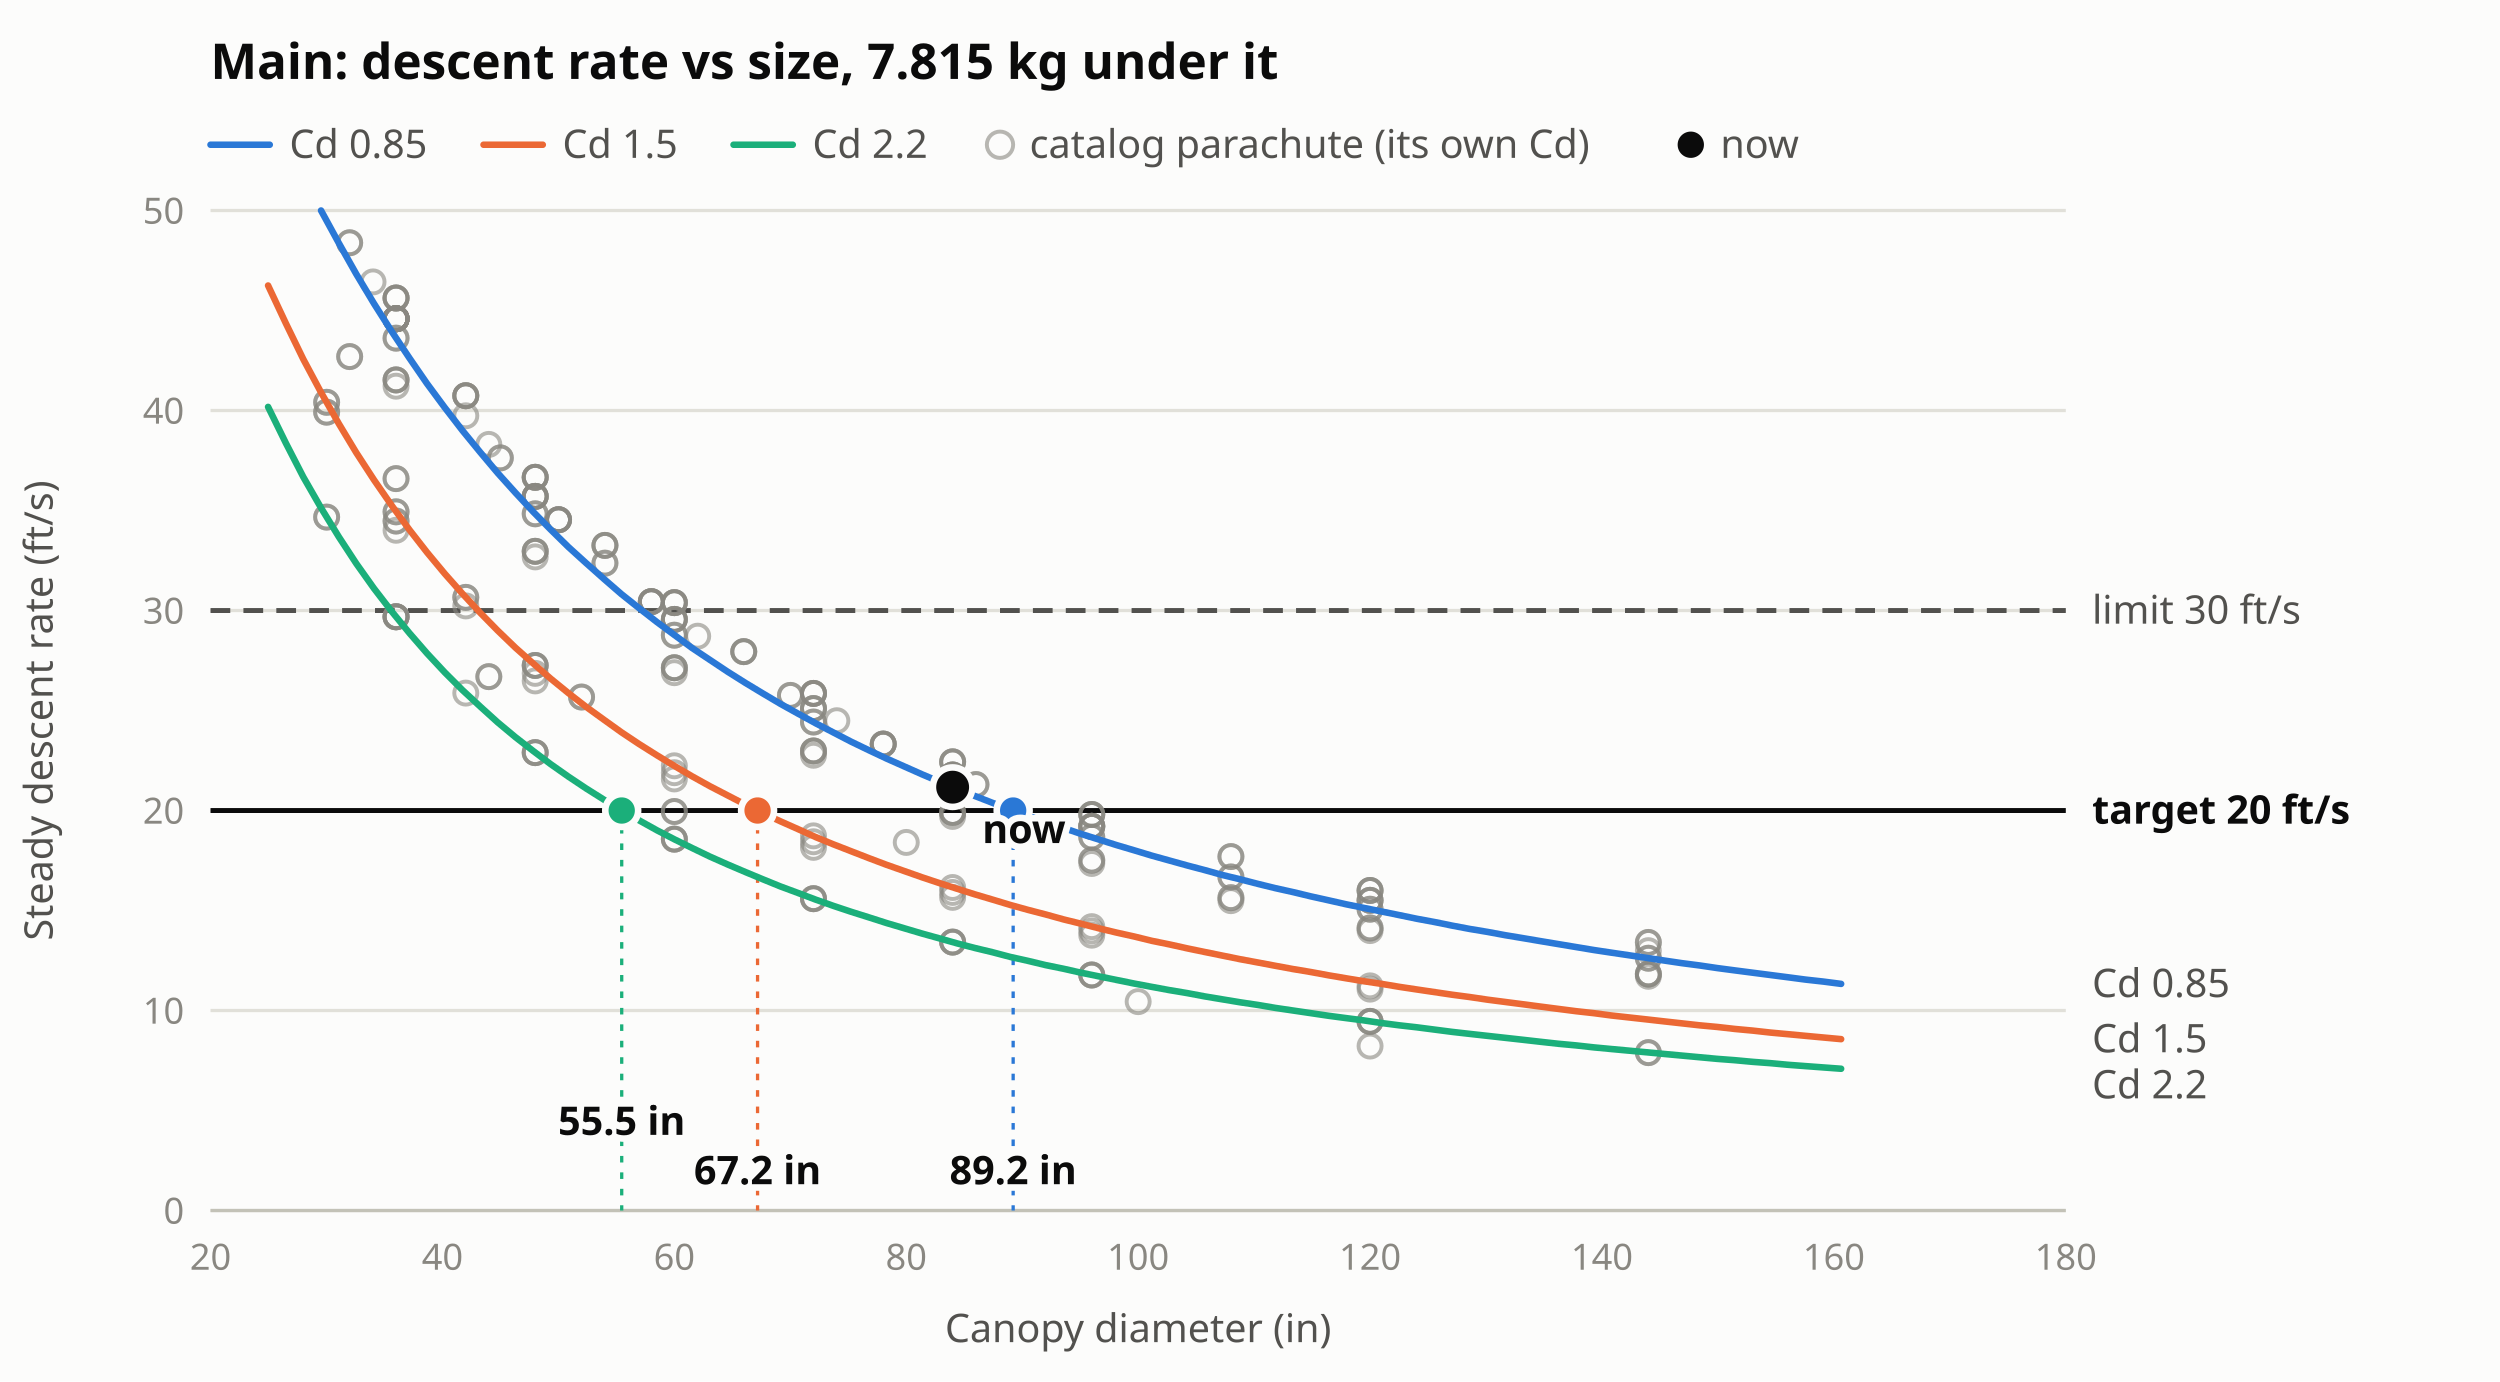
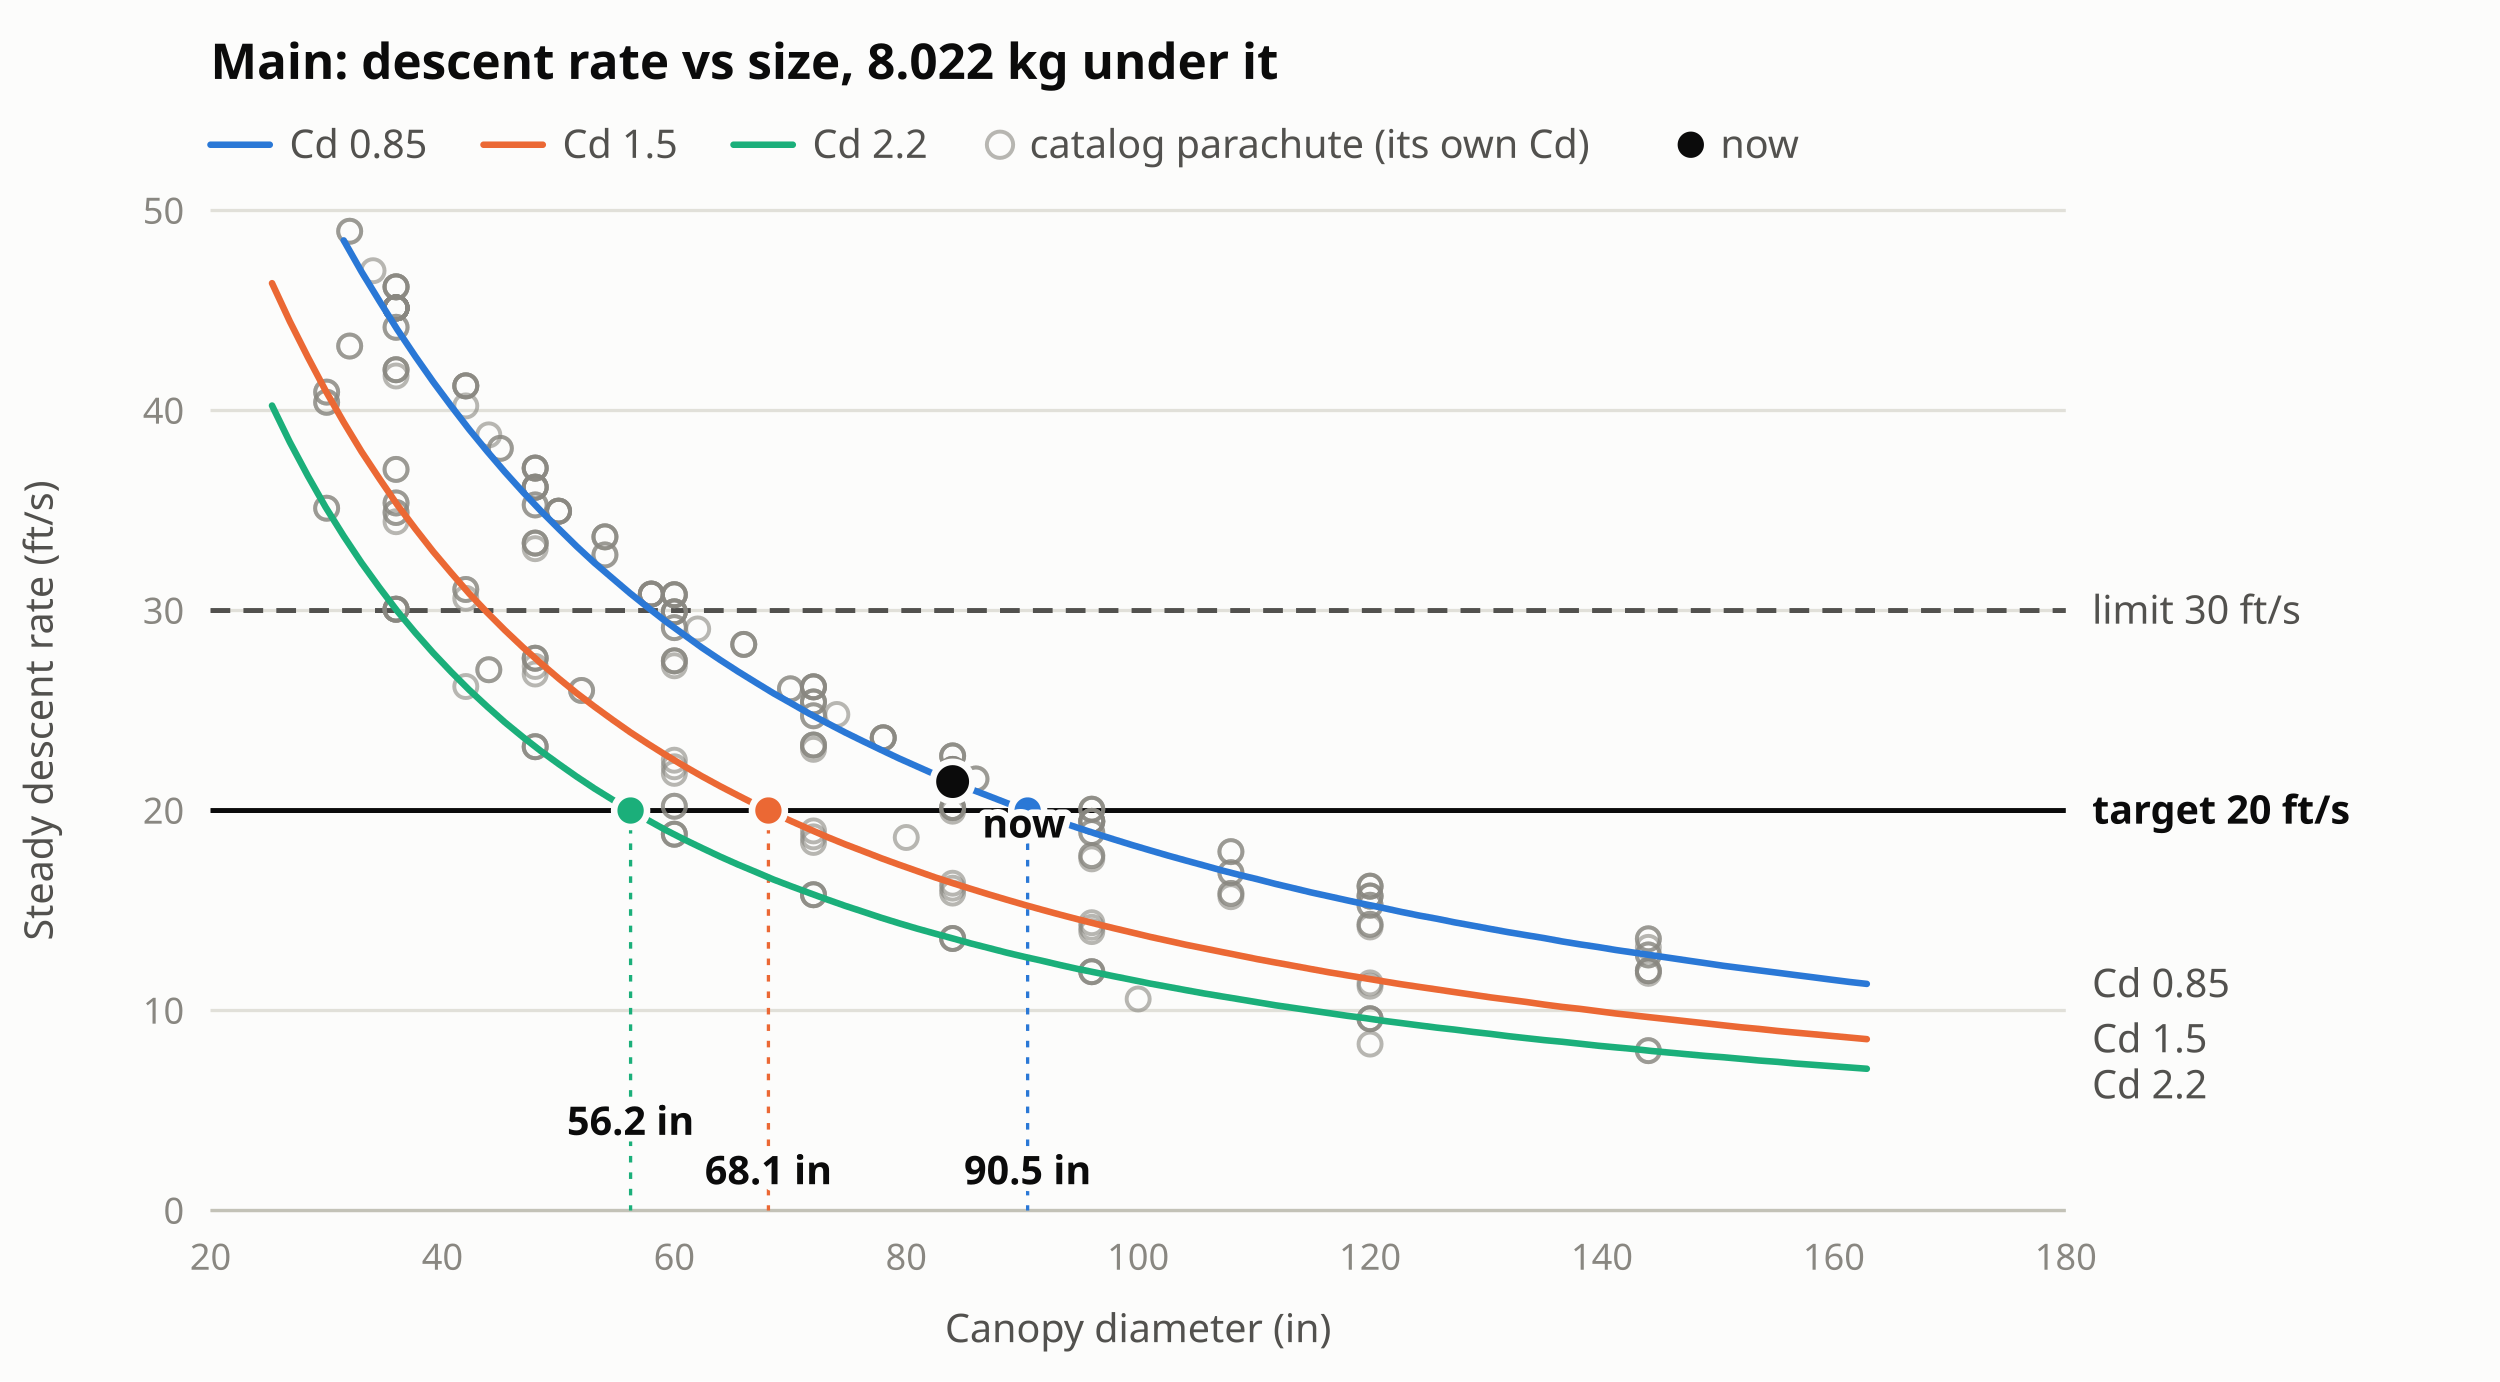
- <svg xmlns="http://www.w3.org/2000/svg" viewBox="0 0 760 420" width="760" height="420" role="img" aria-label="Main: descent rate vs size, 7.815 kg under it">
+ <svg xmlns="http://www.w3.org/2000/svg" viewBox="0 0 760 420" width="760" height="420" role="img" aria-label="Main: descent rate vs size, 8.022 kg under it">
  <style>
.bg{fill:#fcfcfb}.grid{stroke:#e1e0d9;stroke-width:1}.axis{stroke:#c3c2b7;stroke-width:1}.t1{fill:#0b0b0b;font:600 15px system-ui,sans-serif}.t2{fill:#52514e;font:12px system-ui,sans-serif}.t3{fill:#0b0b0b;font:600 12px system-ui,sans-serif}.mut{fill:#898781;font:11px system-ui,sans-serif}.c1{stroke:#2a78d6}.c2{stroke:#eb6834}.c3{stroke:#1baf7a}.f1{fill:#2a78d6}.f2{fill:#eb6834}.f3{fill:#1baf7a}.curve{fill:none;stroke-width:2;stroke-linejoin:round;stroke-linecap:round}.band{fill:#0b0b0b;fill-opacity:.05}.lim{stroke:#52514e;stroke-width:1.5;stroke-dasharray:6 4}.tgt{stroke:#0b0b0b;stroke-width:1.5}.cat{fill:none;stroke:#898781;stroke-width:1.2;stroke-opacity:.6}.drop{stroke-width:1;stroke-dasharray:2 3}.halo{stroke:#fcfcfb;stroke-width:4;stroke-linejoin:round}.ring{stroke:#fcfcfb;stroke-width:2}.now{fill:#0b0b0b}
@media (prefers-color-scheme: dark){.bg{fill:#1a1a19}.grid{stroke:#2c2c2a}.axis{stroke:#383835}.t1,.t3{fill:#f0efec}.t2{fill:#c3c2b7}.c1{stroke:#3987e5}.c2{stroke:#d95926}.c3{stroke:#199e70}.f1{fill:#3987e5}.f2{fill:#d95926}.f3{fill:#199e70}.band{fill:#f0efec}.lim{stroke:#c3c2b7}.tgt{stroke:#f0efec}.ring,.halo{stroke:#1a1a19}.now{fill:#f0efec}}
</style>
  <rect class="bg" width="760" height="420" />
-   <text class="t1" x="64" y="24">Main: descent rate vs size, 7.815 kg under it</text>
+   <text class="t1" x="64" y="24">Main: descent rate vs size, 8.022 kg under it</text>
  <line class="curve c1" x1="64.0" x2="82.0" y1="44" y2="44" />
  <text class="t2" x="88.0" y="48">Cd 0.85</text>
  <line class="curve c2" x1="147.0" x2="165.0" y1="44" y2="44" />
  <text class="t2" x="171.0" y="48">Cd 1.5</text>
  <line class="curve c3" x1="223.0" x2="241.0" y1="44" y2="44" />
  <text class="t2" x="247.0" y="48">Cd 2.2</text>
  <circle class="cat" cx="304.0" cy="44" r="4" />
  <text class="t2" x="313.0" y="48">catalog parachute (its own Cd)</text>
  <circle class="now ring" cx="514.0" cy="44" r="5" />
  <text class="t2" x="523.0" y="48">now</text>
  <line class="grid" x1="64" x2="628" y1="368.0" y2="368.0" />
  <text class="mut" x="56" y="372.0" text-anchor="end">0</text>
  <line class="grid" x1="64" x2="628" y1="307.2" y2="307.2" />
  <text class="mut" x="56" y="311.2" text-anchor="end">10</text>
  <line class="grid" x1="64" x2="628" y1="246.4" y2="246.4" />
  <text class="mut" x="56" y="250.4" text-anchor="end">20</text>
  <line class="grid" x1="64" x2="628" y1="185.6" y2="185.6" />
  <text class="mut" x="56" y="189.6" text-anchor="end">30</text>
  <line class="grid" x1="64" x2="628" y1="124.8" y2="124.8" />
  <text class="mut" x="56" y="128.8" text-anchor="end">40</text>
  <line class="grid" x1="64" x2="628" y1="64.0" y2="64.0" />
  <text class="mut" x="56" y="68.0" text-anchor="end">50</text>
  <text class="mut" x="64.0" y="386" text-anchor="middle">20</text>
  <text class="mut" x="134.5" y="386" text-anchor="middle">40</text>
  <text class="mut" x="205.0" y="386" text-anchor="middle">60</text>
  <text class="mut" x="275.5" y="386" text-anchor="middle">80</text>
  <text class="mut" x="346.0" y="386" text-anchor="middle">100</text>
  <text class="mut" x="416.5" y="386" text-anchor="middle">120</text>
  <text class="mut" x="487.0" y="386" text-anchor="middle">140</text>
  <text class="mut" x="557.5" y="386" text-anchor="middle">160</text>
  <text class="mut" x="628.0" y="386" text-anchor="middle">180</text>
  <line class="axis" x1="64" x2="628" y1="368" y2="368" />
  <text class="t2" x="346" y="408" text-anchor="middle">Canopy diameter (in)</text>
  <text class="t2" transform="translate(16 216) rotate(-90)" text-anchor="middle">Steady descent rate (ft/s)</text>
  <line class="lim" x1="64" x2="628" y1="185.6" y2="185.6" />
  <text class="t2" x="636" y="189.6">limit 30 ft/s</text>
  <line class="tgt" x1="64" x2="628" y1="246.4" y2="246.4" />
  <text class="t3" x="636" y="250.4">target 20 ft/s</text>
-   <circle class="cat" cx="120.4" cy="96.9" r="3.5" />
+   <circle class="cat" cx="120.4" cy="93.6" r="3.5" />
+   <circle class="cat" cx="99.3" cy="119.2" r="3.5" />
+   <circle class="cat" cx="120.4" cy="152.9" r="3.5" />
+   <circle class="cat" cx="141.6" cy="179.2" r="3.5" />
+   <circle class="cat" cx="162.7" cy="200.1" r="3.5" />
+   <circle class="cat" cx="162.7" cy="200.1" r="3.5" />
+   <circle class="cat" cx="120.4" cy="152.9" r="3.5" />
+   <circle class="cat" cx="141.6" cy="179.2" r="3.5" />
+   <circle class="cat" cx="162.7" cy="200.1" r="3.5" />
+   <circle class="cat" cx="205.0" cy="231.1" r="3.5" />
+   <circle class="cat" cx="247.3" cy="252.6" r="3.5" />
+   <circle class="cat" cx="289.6" cy="268.5" r="3.5" />
+   <circle class="cat" cx="331.9" cy="280.5" r="3.5" />
  <circle class="cat" cx="99.3" cy="122.3" r="3.5" />
-   <circle class="cat" cx="120.4" cy="155.6" r="3.5" />
-   <circle class="cat" cx="141.6" cy="181.6" r="3.5" />
-   <circle class="cat" cx="162.7" cy="202.3" r="3.5" />
-   <circle class="cat" cx="162.7" cy="202.3" r="3.5" />
-   <circle class="cat" cx="120.4" cy="155.6" r="3.5" />
-   <circle class="cat" cx="141.6" cy="181.6" r="3.5" />
-   <circle class="cat" cx="162.7" cy="202.3" r="3.5" />
-   <circle class="cat" cx="205.0" cy="232.8" r="3.5" />
-   <circle class="cat" cx="247.3" cy="254.1" r="3.5" />
-   <circle class="cat" cx="289.6" cy="269.8" r="3.5" />
-   <circle class="cat" cx="331.9" cy="281.7" r="3.5" />
-   <circle class="cat" cx="99.3" cy="125.3" r="3.5" />
-   <circle class="cat" cx="99.3" cy="125.3" r="3.5" />
-   <circle class="cat" cx="120.4" cy="158.4" r="3.5" />
-   <circle class="cat" cx="120.4" cy="158.4" r="3.5" />
-   <circle class="cat" cx="141.6" cy="184.2" r="3.5" />
-   <circle class="cat" cx="162.7" cy="204.7" r="3.5" />
-   <circle class="cat" cx="205.0" cy="234.9" r="3.5" />
-   <circle class="cat" cx="247.3" cy="255.9" r="3.5" />
-   <circle class="cat" cx="289.6" cy="271.3" r="3.5" />
-   <circle class="cat" cx="331.9" cy="283.0" r="3.5" />
-   <circle class="cat" cx="416.5" cy="299.7" r="3.5" />
-   <circle class="cat" cx="99.3" cy="157.2" r="3.5" />
-   <circle class="cat" cx="99.3" cy="157.2" r="3.5" />
-   <circle class="cat" cx="120.4" cy="187.5" r="3.5" />
-   <circle class="cat" cx="120.4" cy="187.5" r="3.5" />
-   <circle class="cat" cx="120.4" cy="187.5" r="3.5" />
-   <circle class="cat" cx="120.4" cy="187.5" r="3.5" />
-   <circle class="cat" cx="141.6" cy="210.7" r="3.5" />
-   <circle class="cat" cx="162.7" cy="228.8" r="3.5" />
-   <circle class="cat" cx="162.7" cy="228.8" r="3.5" />
-   <circle class="cat" cx="205.0" cy="255.1" r="3.5" />
-   <circle class="cat" cx="205.0" cy="255.1" r="3.5" />
-   <circle class="cat" cx="247.3" cy="273.2" r="3.5" />
-   <circle class="cat" cx="247.3" cy="273.2" r="3.5" />
-   <circle class="cat" cx="289.6" cy="286.4" r="3.5" />
-   <circle class="cat" cx="289.6" cy="286.4" r="3.5" />
-   <circle class="cat" cx="331.9" cy="296.4" r="3.5" />
-   <circle class="cat" cx="331.9" cy="296.4" r="3.5" />
-   <circle class="cat" cx="416.5" cy="310.5" r="3.5" />
-   <circle class="cat" cx="416.5" cy="310.5" r="3.5" />
-   <circle class="cat" cx="501.1" cy="320.0" r="3.5" />
-   <circle class="cat" cx="120.4" cy="96.9" r="3.5" />
-   <circle class="cat" cx="120.4" cy="96.9" r="3.5" />
-   <circle class="cat" cx="120.4" cy="96.9" r="3.5" />
-   <circle class="cat" cx="120.4" cy="96.9" r="3.5" />
-   <circle class="cat" cx="120.4" cy="96.9" r="3.5" />
-   <circle class="cat" cx="162.7" cy="150.9" r="3.5" />
-   <circle class="cat" cx="205.0" cy="188.3" r="3.5" />
-   <circle class="cat" cx="247.3" cy="215.4" r="3.5" />
-   <circle class="cat" cx="289.6" cy="235.6" r="3.5" />
-   <circle class="cat" cx="120.4" cy="96.9" r="3.5" />
-   <circle class="cat" cx="162.7" cy="150.9" r="3.5" />
-   <circle class="cat" cx="198.0" cy="182.9" r="3.5" />
-   <circle class="cat" cx="268.5" cy="226.2" r="3.5" />
-   <circle class="cat" cx="296.7" cy="238.5" r="3.5" />
-   <circle class="cat" cx="120.4" cy="96.9" r="3.5" />
-   <circle class="cat" cx="120.4" cy="96.9" r="3.5" />
-   <circle class="cat" cx="141.6" cy="126.4" r="3.5" />
-   <circle class="cat" cx="169.8" cy="158.0" r="3.5" />
-   <circle class="cat" cx="169.8" cy="158.0" r="3.5" />
-   <circle class="cat" cx="198.0" cy="182.9" r="3.5" />
-   <circle class="cat" cx="198.0" cy="182.9" r="3.5" />
-   <circle class="cat" cx="268.5" cy="226.2" r="3.5" />
-   <circle class="cat" cx="268.5" cy="226.2" r="3.5" />
-   <circle class="cat" cx="296.7" cy="238.5" r="3.5" />
-   <circle class="cat" cx="331.9" cy="251.2" r="3.5" />
-   <circle class="cat" cx="169.8" cy="158.0" r="3.5" />
-   <circle class="cat" cx="120.4" cy="96.9" r="3.5" />
-   <circle class="cat" cx="416.5" cy="273.7" r="3.5" />
-   <circle class="cat" cx="120.4" cy="96.9" r="3.5" />
-   <circle class="cat" cx="162.7" cy="150.9" r="3.5" />
-   <circle class="cat" cx="183.9" cy="171.2" r="3.5" />
-   <circle class="cat" cx="205.0" cy="188.3" r="3.5" />
-   <circle class="cat" cx="247.3" cy="215.4" r="3.5" />
-   <circle class="cat" cx="289.6" cy="235.6" r="3.5" />
-   <circle class="cat" cx="331.9" cy="251.2" r="3.5" />
-   <circle class="cat" cx="113.4" cy="85.7" r="3.5" />
-   <circle class="cat" cx="120.4" cy="96.9" r="3.5" />
-   <circle class="cat" cx="148.6" cy="135.1" r="3.5" />
-   <circle class="cat" cx="162.7" cy="150.9" r="3.5" />
-   <circle class="cat" cx="183.9" cy="171.2" r="3.5" />
-   <circle class="cat" cx="205.0" cy="188.3" r="3.5" />
-   <circle class="cat" cx="212.1" cy="193.4" r="3.5" />
-   <circle class="cat" cx="247.3" cy="215.4" r="3.5" />
-   <circle class="cat" cx="254.4" cy="219.1" r="3.5" />
-   <circle class="cat" cx="289.6" cy="235.6" r="3.5" />
-   <circle class="cat" cx="331.9" cy="251.2" r="3.5" />
-   <circle class="cat" cx="120.4" cy="115.5" r="3.5" />
-   <circle class="cat" cx="162.7" cy="167.6" r="3.5" />
-   <circle class="cat" cx="205.0" cy="203.0" r="3.5" />
-   <circle class="cat" cx="247.3" cy="228.3" r="3.5" />
-   <circle class="cat" cx="289.6" cy="247.0" r="3.5" />
-   <circle class="cat" cx="501.1" cy="296.1" r="3.5" />
-   <circle class="cat" cx="120.4" cy="102.8" r="3.5" />
-   <circle class="cat" cx="162.7" cy="156.2" r="3.5" />
-   <circle class="cat" cx="205.0" cy="193.1" r="3.5" />
-   <circle class="cat" cx="247.3" cy="219.5" r="3.5" />
-   <circle class="cat" cx="289.6" cy="239.3" r="3.5" />
-   <circle class="cat" cx="331.9" cy="254.5" r="3.5" />
-   <circle class="cat" cx="374.2" cy="266.6" r="3.5" />
-   <circle class="cat" cx="416.5" cy="276.4" r="3.5" />
-   <circle class="cat" cx="501.1" cy="291.3" r="3.5" />
-   <circle class="cat" cx="120.4" cy="161.2" r="3.5" />
-   <circle class="cat" cx="162.7" cy="207.0" r="3.5" />
-   <circle class="cat" cx="205.0" cy="236.8" r="3.5" />
-   <circle class="cat" cx="247.3" cy="257.6" r="3.5" />
-   <circle class="cat" cx="289.6" cy="272.8" r="3.5" />
-   <circle class="cat" cx="331.9" cy="284.3" r="3.5" />
-   <circle class="cat" cx="416.5" cy="300.7" r="3.5" />
-   <circle class="cat" cx="120.4" cy="90.6" r="3.5" />
-   <circle class="cat" cx="141.6" cy="120.3" r="3.5" />
-   <circle class="cat" cx="162.7" cy="145.1" r="3.5" />
-   <circle class="cat" cx="205.0" cy="183.2" r="3.5" />
-   <circle class="cat" cx="247.3" cy="210.8" r="3.5" />
-   <circle class="cat" cx="289.6" cy="231.6" r="3.5" />
-   <circle class="cat" cx="331.9" cy="247.6" r="3.5" />
-   <circle class="cat" cx="416.5" cy="270.7" r="3.5" />
-   <circle class="cat" cx="120.4" cy="102.8" r="3.5" />
-   <circle class="cat" cx="162.7" cy="156.2" r="3.5" />
-   <circle class="cat" cx="205.0" cy="193.1" r="3.5" />
-   <circle class="cat" cx="247.3" cy="219.5" r="3.5" />
-   <circle class="cat" cx="289.6" cy="239.3" r="3.5" />
-   <circle class="cat" cx="331.9" cy="254.5" r="3.5" />
-   <circle class="cat" cx="374.2" cy="266.6" r="3.5" />
-   <circle class="cat" cx="416.5" cy="276.4" r="3.5" />
-   <circle class="cat" cx="501.1" cy="291.3" r="3.5" />
-   <circle class="cat" cx="120.4" cy="187.5" r="3.5" />
-   <circle class="cat" cx="162.7" cy="228.8" r="3.5" />
-   <circle class="cat" cx="205.0" cy="255.1" r="3.5" />
-   <circle class="cat" cx="247.3" cy="273.2" r="3.5" />
-   <circle class="cat" cx="289.6" cy="286.4" r="3.5" />
-   <circle class="cat" cx="331.9" cy="296.4" r="3.5" />
-   <circle class="cat" cx="416.5" cy="310.5" r="3.5" />
-   <circle class="cat" cx="501.1" cy="320.0" r="3.5" />
-   <circle class="cat" cx="120.4" cy="115.5" r="3.5" />
-   <circle class="cat" cx="162.7" cy="167.6" r="3.5" />
-   <circle class="cat" cx="205.0" cy="203.0" r="3.5" />
-   <circle class="cat" cx="247.3" cy="228.3" r="3.5" />
-   <circle class="cat" cx="289.6" cy="247.0" r="3.5" />
-   <circle class="cat" cx="331.9" cy="261.5" r="3.5" />
-   <circle class="cat" cx="374.2" cy="272.9" r="3.5" />
-   <circle class="cat" cx="416.5" cy="282.1" r="3.5" />
-   <circle class="cat" cx="501.1" cy="296.1" r="3.5" />
-   <circle class="cat" cx="120.4" cy="117.4" r="3.5" />
-   <circle class="cat" cx="162.7" cy="169.3" r="3.5" />
-   <circle class="cat" cx="205.0" cy="204.5" r="3.5" />
-   <circle class="cat" cx="247.3" cy="229.6" r="3.5" />
-   <circle class="cat" cx="289.6" cy="248.2" r="3.5" />
-   <circle class="cat" cx="331.9" cy="262.5" r="3.5" />
-   <circle class="cat" cx="374.2" cy="273.8" r="3.5" />
-   <circle class="cat" cx="416.5" cy="282.9" r="3.5" />
-   <circle class="cat" cx="501.1" cy="296.8" r="3.5" />
-   <circle class="cat" cx="120.4" cy="115.5" r="3.5" />
-   <circle class="cat" cx="162.7" cy="167.6" r="3.5" />
-   <circle class="cat" cx="205.0" cy="203.0" r="3.5" />
-   <circle class="cat" cx="247.3" cy="228.3" r="3.5" />
-   <circle class="cat" cx="289.6" cy="247.0" r="3.5" />
-   <circle class="cat" cx="331.9" cy="261.5" r="3.5" />
-   <circle class="cat" cx="374.2" cy="272.9" r="3.5" />
-   <circle class="cat" cx="416.5" cy="282.1" r="3.5" />
-   <circle class="cat" cx="501.1" cy="296.1" r="3.5" />
  <circle class="cat" cx="99.3" cy="122.3" r="3.5" />
-   <circle class="cat" cx="106.3" cy="73.8" r="3.5" />
-   <circle class="cat" cx="106.3" cy="73.8" r="3.5" />
-   <circle class="cat" cx="120.4" cy="96.9" r="3.5" />
-   <circle class="cat" cx="120.4" cy="90.6" r="3.5" />
-   <circle class="cat" cx="120.4" cy="90.6" r="3.5" />
-   <circle class="cat" cx="120.4" cy="90.6" r="3.5" />
-   <circle class="cat" cx="141.6" cy="120.3" r="3.5" />
-   <circle class="cat" cx="141.6" cy="120.3" r="3.5" />
-   <circle class="cat" cx="141.6" cy="120.3" r="3.5" />
-   <circle class="cat" cx="162.7" cy="145.1" r="3.5" />
-   <circle class="cat" cx="162.7" cy="145.1" r="3.5" />
-   <circle class="cat" cx="162.7" cy="145.1" r="3.5" />
-   <circle class="cat" cx="183.9" cy="165.8" r="3.5" />
-   <circle class="cat" cx="183.9" cy="165.8" r="3.5" />
-   <circle class="cat" cx="183.9" cy="165.8" r="3.5" />
-   <circle class="cat" cx="205.0" cy="183.2" r="3.5" />
-   <circle class="cat" cx="205.0" cy="183.2" r="3.5" />
-   <circle class="cat" cx="205.0" cy="183.2" r="3.5" />
-   <circle class="cat" cx="226.1" cy="198.1" r="3.5" />
-   <circle class="cat" cx="226.1" cy="198.1" r="3.5" />
-   <circle class="cat" cx="226.1" cy="198.1" r="3.5" />
-   <circle class="cat" cx="247.3" cy="210.8" r="3.5" />
-   <circle class="cat" cx="247.3" cy="210.8" r="3.5" />
-   <circle class="cat" cx="247.3" cy="210.8" r="3.5" />
-   <circle class="cat" cx="289.6" cy="231.6" r="3.5" />
-   <circle class="cat" cx="289.6" cy="231.6" r="3.5" />
-   <circle class="cat" cx="331.9" cy="247.6" r="3.5" />
-   <circle class="cat" cx="331.9" cy="247.6" r="3.5" />
-   <circle class="cat" cx="374.2" cy="260.4" r="3.5" />
-   <circle class="cat" cx="374.2" cy="260.4" r="3.5" />
-   <circle class="cat" cx="416.5" cy="270.7" r="3.5" />
-   <circle class="cat" cx="416.5" cy="270.7" r="3.5" />
-   <circle class="cat" cx="501.1" cy="286.5" r="3.5" />
-   <circle class="cat" cx="501.1" cy="286.5" r="3.5" />
-   <circle class="cat" cx="416.5" cy="273.7" r="3.5" />
-   <circle class="cat" cx="501.1" cy="289.0" r="3.5" />
-   <circle class="cat" cx="120.4" cy="96.9" r="3.5" />
-   <circle class="cat" cx="162.7" cy="150.9" r="3.5" />
-   <circle class="cat" cx="205.0" cy="188.3" r="3.5" />
-   <circle class="cat" cx="268.5" cy="226.2" r="3.5" />
-   <circle class="cat" cx="331.9" cy="251.2" r="3.5" />
-   <circle class="cat" cx="416.5" cy="273.7" r="3.5" />
-   <circle class="cat" cx="120.4" cy="96.9" r="3.5" />
-   <circle class="cat" cx="120.4" cy="96.9" r="3.5" />
-   <circle class="cat" cx="152.1" cy="139.2" r="3.5" />
-   <circle class="cat" cx="152.1" cy="139.2" r="3.5" />
-   <circle class="cat" cx="169.8" cy="158.0" r="3.5" />
-   <circle class="cat" cx="169.8" cy="158.0" r="3.5" />
-   <circle class="cat" cx="198.0" cy="182.9" r="3.5" />
-   <circle class="cat" cx="198.0" cy="182.9" r="3.5" />
-   <circle class="cat" cx="240.3" cy="211.4" r="3.5" />
-   <circle class="cat" cx="240.3" cy="211.4" r="3.5" />
-   <circle class="cat" cx="289.6" cy="235.6" r="3.5" />
-   <circle class="cat" cx="331.9" cy="251.2" r="3.5" />
-   <circle class="cat" cx="106.3" cy="108.4" r="3.5" />
-   <circle class="cat" cx="120.4" cy="145.5" r="3.5" />
-   <circle class="cat" cx="148.6" cy="205.7" r="3.5" />
-   <circle class="cat" cx="176.8" cy="211.9" r="3.5" />
-   <circle class="cat" cx="205.0" cy="246.7" r="3.5" />
-   <circle class="cat" cx="106.3" cy="108.4" r="3.5" />
-   <circle class="cat" cx="120.4" cy="145.5" r="3.5" />
-   <circle class="cat" cx="148.6" cy="205.7" r="3.5" />
-   <circle class="cat" cx="176.8" cy="211.9" r="3.5" />
-   <circle class="cat" cx="205.0" cy="246.7" r="3.5" />
-   <circle class="cat" cx="275.5" cy="256.1" r="3.5" />
-   <circle class="cat" cx="346.0" cy="304.5" r="3.5" />
-   <circle class="cat" cx="416.5" cy="318.0" r="3.5" />
-   <path class="curve c1" d="M97.6 64.0 L103.0 73.9 L108.3 83.3 L113.7 92.3 L119.1 100.8 L124.5 108.9 L129.8 116.6 L135.2 123.9 L140.6 130.9 L146.0 137.5 L151.3 143.8 L156.7 149.8 L162.1 155.6 L167.4 161.0 L172.8 166.3 L178.2 171.2 L183.6 176.0 L188.9 180.6 L194.3 184.9 L199.7 189.1 L205.1 193.1 L210.4 197.0 L215.8 200.6 L221.2 204.2 L226.6 207.6 L231.9 210.8 L237.3 214.0 L242.7 217.0 L248.0 219.9 L253.4 222.7 L258.8 225.5 L264.2 228.1 L269.5 230.6 L274.9 233.0 L280.3 235.4 L285.7 237.7 L291.0 239.9 L296.4 242.0 L301.8 244.1 L307.1 246.1 L312.5 248.0 L317.9 249.9 L323.3 251.7 L328.6 253.5 L334.0 255.2 L339.4 256.9 L344.8 258.5 L350.1 260.1 L355.5 261.6 L360.9 263.1 L366.2 264.5 L371.6 266.0 L377.0 267.3 L382.4 268.7 L387.7 270.0 L393.1 271.2 L398.5 272.5 L403.9 273.7 L409.2 274.9 L414.6 276.0 L420.0 277.1 L425.4 278.2 L430.7 279.3 L436.1 280.3 L441.5 281.4 L446.8 282.4 L452.2 283.3 L457.6 284.3 L463.0 285.2 L468.3 286.1 L473.7 287.0 L479.1 287.9 L484.5 288.8 L489.8 289.6 L495.2 290.4 L500.6 291.2 L505.9 292.0 L511.3 292.8 L516.7 293.5 L522.1 294.3 L527.4 295.0 L532.8 295.7 L538.2 296.4 L543.6 297.1 L548.9 297.8 L554.3 298.4 L559.7 299.1" />
+   <circle class="cat" cx="120.4" cy="155.8" r="3.5" />
+   <circle class="cat" cx="120.4" cy="155.8" r="3.5" />
+   <circle class="cat" cx="141.6" cy="181.9" r="3.5" />
+   <circle class="cat" cx="162.7" cy="202.6" r="3.5" />
+   <circle class="cat" cx="205.0" cy="233.1" r="3.5" />
+   <circle class="cat" cx="247.3" cy="254.4" r="3.5" />
+   <circle class="cat" cx="289.6" cy="270.0" r="3.5" />
+   <circle class="cat" cx="331.9" cy="281.9" r="3.5" />
+   <circle class="cat" cx="416.5" cy="298.8" r="3.5" />
+   <circle class="cat" cx="99.3" cy="154.5" r="3.5" />
+   <circle class="cat" cx="99.3" cy="154.5" r="3.5" />
+   <circle class="cat" cx="120.4" cy="185.2" r="3.5" />
+   <circle class="cat" cx="120.4" cy="185.2" r="3.5" />
+   <circle class="cat" cx="120.4" cy="185.2" r="3.5" />
+   <circle class="cat" cx="120.4" cy="185.2" r="3.5" />
+   <circle class="cat" cx="141.6" cy="208.7" r="3.5" />
+   <circle class="cat" cx="162.7" cy="227.0" r="3.5" />
+   <circle class="cat" cx="162.7" cy="227.0" r="3.5" />
+   <circle class="cat" cx="205.0" cy="253.6" r="3.5" />
+   <circle class="cat" cx="205.0" cy="253.6" r="3.5" />
+   <circle class="cat" cx="247.3" cy="272.0" r="3.5" />
+   <circle class="cat" cx="247.3" cy="272.0" r="3.5" />
+   <circle class="cat" cx="289.6" cy="285.3" r="3.5" />
+   <circle class="cat" cx="289.6" cy="285.3" r="3.5" />
+   <circle class="cat" cx="331.9" cy="295.4" r="3.5" />
+   <circle class="cat" cx="331.9" cy="295.4" r="3.5" />
+   <circle class="cat" cx="416.5" cy="309.7" r="3.5" />
+   <circle class="cat" cx="416.5" cy="309.7" r="3.5" />
+   <circle class="cat" cx="501.1" cy="319.4" r="3.5" />
+   <circle class="cat" cx="120.4" cy="93.6" r="3.5" />
+   <circle class="cat" cx="120.4" cy="93.6" r="3.5" />
+   <circle class="cat" cx="120.4" cy="93.6" r="3.5" />
+   <circle class="cat" cx="120.4" cy="93.6" r="3.5" />
+   <circle class="cat" cx="120.4" cy="93.6" r="3.5" />
+   <circle class="cat" cx="162.7" cy="148.1" r="3.5" />
+   <circle class="cat" cx="205.0" cy="186.0" r="3.5" />
+   <circle class="cat" cx="247.3" cy="213.4" r="3.5" />
+   <circle class="cat" cx="289.6" cy="233.9" r="3.5" />
+   <circle class="cat" cx="120.4" cy="93.6" r="3.5" />
+   <circle class="cat" cx="162.7" cy="148.1" r="3.5" />
+   <circle class="cat" cx="198.0" cy="180.6" r="3.5" />
+   <circle class="cat" cx="268.5" cy="224.3" r="3.5" />
+   <circle class="cat" cx="296.7" cy="236.8" r="3.5" />
+   <circle class="cat" cx="120.4" cy="93.6" r="3.5" />
+   <circle class="cat" cx="120.4" cy="93.6" r="3.5" />
+   <circle class="cat" cx="141.6" cy="123.4" r="3.5" />
+   <circle class="cat" cx="169.8" cy="155.4" r="3.5" />
+   <circle class="cat" cx="169.8" cy="155.4" r="3.5" />
+   <circle class="cat" cx="198.0" cy="180.6" r="3.5" />
+   <circle class="cat" cx="198.0" cy="180.6" r="3.5" />
+   <circle class="cat" cx="268.5" cy="224.3" r="3.5" />
+   <circle class="cat" cx="268.5" cy="224.3" r="3.5" />
+   <circle class="cat" cx="296.7" cy="236.8" r="3.5" />
+   <circle class="cat" cx="331.9" cy="249.7" r="3.5" />
+   <circle class="cat" cx="169.8" cy="155.4" r="3.5" />
+   <circle class="cat" cx="120.4" cy="93.6" r="3.5" />
+   <circle class="cat" cx="416.5" cy="272.4" r="3.5" />
+   <circle class="cat" cx="120.4" cy="93.6" r="3.5" />
+   <circle class="cat" cx="162.7" cy="148.1" r="3.5" />
+   <circle class="cat" cx="183.9" cy="168.7" r="3.5" />
+   <circle class="cat" cx="205.0" cy="186.0" r="3.5" />
+   <circle class="cat" cx="247.3" cy="213.4" r="3.5" />
+   <circle class="cat" cx="289.6" cy="233.9" r="3.5" />
+   <circle class="cat" cx="331.9" cy="249.7" r="3.5" />
+   <circle class="cat" cx="113.4" cy="82.3" r="3.5" />
+   <circle class="cat" cx="120.4" cy="93.6" r="3.5" />
+   <circle class="cat" cx="148.6" cy="132.2" r="3.5" />
+   <circle class="cat" cx="162.7" cy="148.1" r="3.5" />
+   <circle class="cat" cx="183.9" cy="168.7" r="3.5" />
+   <circle class="cat" cx="205.0" cy="186.0" r="3.5" />
+   <circle class="cat" cx="212.1" cy="191.2" r="3.5" />
+   <circle class="cat" cx="247.3" cy="213.4" r="3.5" />
+   <circle class="cat" cx="254.4" cy="217.2" r="3.5" />
+   <circle class="cat" cx="289.6" cy="233.9" r="3.5" />
+   <circle class="cat" cx="331.9" cy="249.7" r="3.5" />
+   <circle class="cat" cx="120.4" cy="112.4" r="3.5" />
+   <circle class="cat" cx="162.7" cy="165.1" r="3.5" />
+   <circle class="cat" cx="205.0" cy="200.9" r="3.5" />
+   <circle class="cat" cx="247.3" cy="226.5" r="3.5" />
+   <circle class="cat" cx="289.6" cy="245.5" r="3.5" />
+   <circle class="cat" cx="501.1" cy="295.1" r="3.5" />
+   <circle class="cat" cx="120.4" cy="99.5" r="3.5" />
+   <circle class="cat" cx="162.7" cy="153.5" r="3.5" />
+   <circle class="cat" cx="205.0" cy="190.8" r="3.5" />
+   <circle class="cat" cx="247.3" cy="217.6" r="3.5" />
+   <circle class="cat" cx="289.6" cy="237.6" r="3.5" />
+   <circle class="cat" cx="331.9" cy="253.1" r="3.5" />
+   <circle class="cat" cx="374.2" cy="265.3" r="3.5" />
+   <circle class="cat" cx="416.5" cy="275.2" r="3.5" />
+   <circle class="cat" cx="501.1" cy="290.3" r="3.5" />
+   <circle class="cat" cx="120.4" cy="158.6" r="3.5" />
+   <circle class="cat" cx="162.7" cy="204.9" r="3.5" />
+   <circle class="cat" cx="205.0" cy="235.1" r="3.5" />
+   <circle class="cat" cx="247.3" cy="256.1" r="3.5" />
+   <circle class="cat" cx="289.6" cy="271.5" r="3.5" />
+   <circle class="cat" cx="331.9" cy="283.2" r="3.5" />
+   <circle class="cat" cx="416.5" cy="299.8" r="3.5" />
+   <circle class="cat" cx="120.4" cy="87.2" r="3.5" />
+   <circle class="cat" cx="141.6" cy="117.3" r="3.5" />
+   <circle class="cat" cx="162.7" cy="142.3" r="3.5" />
+   <circle class="cat" cx="205.0" cy="180.8" r="3.5" />
+   <circle class="cat" cx="247.3" cy="208.8" r="3.5" />
+   <circle class="cat" cx="289.6" cy="229.8" r="3.5" />
+   <circle class="cat" cx="331.9" cy="246.0" r="3.5" />
+   <circle class="cat" cx="416.5" cy="269.4" r="3.5" />
+   <circle class="cat" cx="120.4" cy="99.5" r="3.5" />
+   <circle class="cat" cx="162.7" cy="153.5" r="3.5" />
+   <circle class="cat" cx="205.0" cy="190.8" r="3.5" />
+   <circle class="cat" cx="247.3" cy="217.6" r="3.5" />
+   <circle class="cat" cx="289.6" cy="237.6" r="3.5" />
+   <circle class="cat" cx="331.9" cy="253.1" r="3.5" />
+   <circle class="cat" cx="374.2" cy="265.3" r="3.5" />
+   <circle class="cat" cx="416.5" cy="275.2" r="3.5" />
+   <circle class="cat" cx="501.1" cy="290.3" r="3.5" />
+   <circle class="cat" cx="120.4" cy="185.2" r="3.5" />
+   <circle class="cat" cx="162.7" cy="227.0" r="3.5" />
+   <circle class="cat" cx="205.0" cy="253.6" r="3.5" />
+   <circle class="cat" cx="247.3" cy="272.0" r="3.5" />
+   <circle class="cat" cx="289.6" cy="285.3" r="3.5" />
+   <circle class="cat" cx="331.9" cy="295.4" r="3.5" />
+   <circle class="cat" cx="416.5" cy="309.7" r="3.5" />
+   <circle class="cat" cx="501.1" cy="319.4" r="3.5" />
+   <circle class="cat" cx="120.4" cy="112.4" r="3.5" />
+   <circle class="cat" cx="162.7" cy="165.1" r="3.5" />
+   <circle class="cat" cx="205.0" cy="200.9" r="3.5" />
+   <circle class="cat" cx="247.3" cy="226.5" r="3.5" />
+   <circle class="cat" cx="289.6" cy="245.5" r="3.5" />
+   <circle class="cat" cx="331.9" cy="260.1" r="3.5" />
+   <circle class="cat" cx="374.2" cy="271.6" r="3.5" />
+   <circle class="cat" cx="416.5" cy="281.0" r="3.5" />
+   <circle class="cat" cx="501.1" cy="295.1" r="3.5" />
+   <circle class="cat" cx="120.4" cy="114.3" r="3.5" />
+   <circle class="cat" cx="162.7" cy="166.8" r="3.5" />
+   <circle class="cat" cx="205.0" cy="202.4" r="3.5" />
+   <circle class="cat" cx="247.3" cy="227.8" r="3.5" />
+   <circle class="cat" cx="289.6" cy="246.6" r="3.5" />
+   <circle class="cat" cx="331.9" cy="261.1" r="3.5" />
+   <circle class="cat" cx="374.2" cy="272.6" r="3.5" />
+   <circle class="cat" cx="416.5" cy="281.8" r="3.5" />
+   <circle class="cat" cx="501.1" cy="295.9" r="3.5" />
+   <circle class="cat" cx="120.4" cy="112.4" r="3.5" />
+   <circle class="cat" cx="162.7" cy="165.1" r="3.5" />
+   <circle class="cat" cx="205.0" cy="200.9" r="3.5" />
+   <circle class="cat" cx="247.3" cy="226.5" r="3.5" />
+   <circle class="cat" cx="289.6" cy="245.5" r="3.5" />
+   <circle class="cat" cx="331.9" cy="260.1" r="3.5" />
+   <circle class="cat" cx="374.2" cy="271.6" r="3.5" />
+   <circle class="cat" cx="416.5" cy="281.0" r="3.5" />
+   <circle class="cat" cx="501.1" cy="295.1" r="3.5" />
+   <circle class="cat" cx="99.3" cy="119.2" r="3.5" />
+   <circle class="cat" cx="106.3" cy="70.3" r="3.5" />
+   <circle class="cat" cx="106.3" cy="70.3" r="3.5" />
+   <circle class="cat" cx="120.4" cy="93.6" r="3.5" />
+   <circle class="cat" cx="120.4" cy="87.2" r="3.5" />
+   <circle class="cat" cx="120.4" cy="87.2" r="3.5" />
+   <circle class="cat" cx="120.4" cy="87.2" r="3.5" />
+   <circle class="cat" cx="141.6" cy="117.3" r="3.5" />
+   <circle class="cat" cx="141.6" cy="117.3" r="3.5" />
+   <circle class="cat" cx="141.6" cy="117.3" r="3.5" />
+   <circle class="cat" cx="162.7" cy="142.3" r="3.5" />
+   <circle class="cat" cx="162.7" cy="142.3" r="3.5" />
+   <circle class="cat" cx="162.7" cy="142.3" r="3.5" />
+   <circle class="cat" cx="183.9" cy="163.2" r="3.5" />
+   <circle class="cat" cx="183.9" cy="163.2" r="3.5" />
+   <circle class="cat" cx="183.9" cy="163.2" r="3.5" />
+   <circle class="cat" cx="205.0" cy="180.8" r="3.5" />
+   <circle class="cat" cx="205.0" cy="180.8" r="3.5" />
+   <circle class="cat" cx="205.0" cy="180.8" r="3.5" />
+   <circle class="cat" cx="226.1" cy="195.9" r="3.5" />
+   <circle class="cat" cx="226.1" cy="195.9" r="3.5" />
+   <circle class="cat" cx="226.1" cy="195.9" r="3.5" />
+   <circle class="cat" cx="247.3" cy="208.8" r="3.5" />
+   <circle class="cat" cx="247.3" cy="208.8" r="3.5" />
+   <circle class="cat" cx="247.3" cy="208.8" r="3.5" />
+   <circle class="cat" cx="289.6" cy="229.8" r="3.5" />
+   <circle class="cat" cx="289.6" cy="229.8" r="3.5" />
+   <circle class="cat" cx="331.9" cy="246.0" r="3.5" />
+   <circle class="cat" cx="331.9" cy="246.0" r="3.5" />
+   <circle class="cat" cx="374.2" cy="258.9" r="3.5" />
+   <circle class="cat" cx="374.2" cy="258.9" r="3.5" />
+   <circle class="cat" cx="416.5" cy="269.4" r="3.5" />
+   <circle class="cat" cx="416.5" cy="269.4" r="3.5" />
+   <circle class="cat" cx="501.1" cy="285.4" r="3.5" />
+   <circle class="cat" cx="501.1" cy="285.4" r="3.5" />
+   <circle class="cat" cx="416.5" cy="272.4" r="3.5" />
+   <circle class="cat" cx="501.1" cy="288.0" r="3.5" />
+   <circle class="cat" cx="120.4" cy="93.6" r="3.5" />
+   <circle class="cat" cx="162.7" cy="148.1" r="3.5" />
+   <circle class="cat" cx="205.0" cy="186.0" r="3.5" />
+   <circle class="cat" cx="268.5" cy="224.3" r="3.5" />
+   <circle class="cat" cx="331.9" cy="249.7" r="3.5" />
+   <circle class="cat" cx="416.5" cy="272.4" r="3.5" />
+   <circle class="cat" cx="120.4" cy="93.6" r="3.5" />
+   <circle class="cat" cx="120.4" cy="93.6" r="3.5" />
+   <circle class="cat" cx="152.1" cy="136.3" r="3.5" />
+   <circle class="cat" cx="152.1" cy="136.3" r="3.5" />
+   <circle class="cat" cx="169.8" cy="155.4" r="3.5" />
+   <circle class="cat" cx="169.8" cy="155.4" r="3.5" />
+   <circle class="cat" cx="198.0" cy="180.6" r="3.5" />
+   <circle class="cat" cx="198.0" cy="180.6" r="3.5" />
+   <circle class="cat" cx="240.3" cy="209.4" r="3.5" />
+   <circle class="cat" cx="240.3" cy="209.4" r="3.5" />
+   <circle class="cat" cx="289.6" cy="233.9" r="3.5" />
+   <circle class="cat" cx="331.9" cy="249.7" r="3.5" />
+   <circle class="cat" cx="106.3" cy="105.2" r="3.5" />
+   <circle class="cat" cx="120.4" cy="142.7" r="3.5" />
+   <circle class="cat" cx="148.6" cy="203.6" r="3.5" />
+   <circle class="cat" cx="176.8" cy="209.9" r="3.5" />
+   <circle class="cat" cx="205.0" cy="245.1" r="3.5" />
+   <circle class="cat" cx="106.3" cy="105.2" r="3.5" />
+   <circle class="cat" cx="120.4" cy="142.7" r="3.5" />
+   <circle class="cat" cx="148.6" cy="203.6" r="3.5" />
+   <circle class="cat" cx="176.8" cy="209.9" r="3.5" />
+   <circle class="cat" cx="205.0" cy="245.1" r="3.5" />
+   <circle class="cat" cx="275.5" cy="254.6" r="3.5" />
+   <circle class="cat" cx="346.0" cy="303.7" r="3.5" />
+   <circle class="cat" cx="416.5" cy="317.4" r="3.5" />
+   <path class="curve c1" d="M104.5 73.1 L109.9 82.6 L115.4 91.6 L120.8 100.2 L126.3 108.4 L131.7 116.1 L137.2 123.5 L142.6 130.5 L148.1 137.2 L153.5 143.5 L159.0 149.6 L164.4 155.3 L169.9 160.8 L175.3 166.1 L180.7 171.1 L186.2 175.8 L191.6 180.4 L197.1 184.8 L202.5 189.0 L208.0 193.0 L213.4 196.9 L218.9 200.6 L224.3 204.1 L229.8 207.5 L235.2 210.8 L240.7 213.9 L246.1 217.0 L251.6 219.9 L257.0 222.7 L262.5 225.4 L267.9 228.0 L273.4 230.6 L278.8 233.0 L284.2 235.4 L289.7 237.7 L295.1 239.9 L300.6 242.0 L306.0 244.1 L311.5 246.1 L316.9 248.0 L322.4 249.9 L327.8 251.7 L333.3 253.5 L338.7 255.2 L344.2 256.9 L349.6 258.5 L355.1 260.1 L360.5 261.6 L366.0 263.1 L371.4 264.6 L376.9 266.0 L382.3 267.3 L387.7 268.7 L393.2 270.0 L398.6 271.3 L404.1 272.5 L409.5 273.7 L415.0 274.9 L420.4 276.0 L425.9 277.2 L431.3 278.3 L436.8 279.3 L442.2 280.4 L447.7 281.4 L453.1 282.4 L458.6 283.4 L464.0 284.3 L469.5 285.2 L474.9 286.2 L480.4 287.1 L485.8 287.9 L491.2 288.8 L496.7 289.6 L502.1 290.4 L507.6 291.2 L513.0 292.0 L518.5 292.8 L523.9 293.6 L529.4 294.3 L534.8 295.0 L540.3 295.7 L545.7 296.4 L551.2 297.1 L556.6 297.8 L562.1 298.5 L567.5 299.1" />
  <text class="t2" x="636" y="303.1">Cd 0.85</text>
-   <line class="drop c1" x1="308.0" x2="308.0" y1="246.4" y2="368" />
-   <circle class="f1 ring" cx="308.0" cy="246.4" r="5" />
-   <text class="t3 halo" x="308.0" y="360.0" text-anchor="middle">89.2 in</text>
-   <text class="t3" x="308.0" y="360.0" text-anchor="middle">89.2 in</text>
-   <path class="curve c2" d="M81.5 86.8 L86.9 98.3 L92.2 109.2 L97.6 119.3 L103.0 128.8 L108.3 137.6 L113.7 145.9 L119.1 153.7 L124.5 161.1 L129.8 167.9 L135.2 174.4 L140.6 180.5 L146.0 186.3 L151.3 191.7 L156.7 196.9 L162.1 201.7 L167.4 206.3 L172.8 210.7 L178.2 214.9 L183.6 218.8 L188.9 222.6 L194.3 226.2 L199.7 229.6 L205.1 232.9 L210.4 236.0 L215.8 239.0 L221.2 241.8 L226.6 244.6 L231.9 247.2 L237.3 249.7 L242.7 252.1 L248.0 254.5 L253.4 256.7 L258.8 258.8 L264.2 260.9 L269.5 262.9 L274.9 264.8 L280.3 266.7 L285.7 268.5 L291.0 270.2 L296.4 271.9 L301.8 273.5 L307.1 275.1 L312.5 276.6 L317.9 278.0 L323.3 279.5 L328.6 280.8 L334.0 282.2 L339.4 283.5 L344.8 284.7 L350.1 286.0 L355.5 287.1 L360.9 288.3 L366.2 289.4 L371.6 290.5 L377.0 291.6 L382.4 292.6 L387.7 293.6 L393.1 294.6 L398.5 295.5 L403.9 296.5 L409.2 297.4 L414.6 298.3 L420.0 299.1 L425.4 300.0 L430.7 300.8 L436.1 301.6 L441.5 302.4 L446.8 303.1 L452.2 303.9 L457.6 304.6 L463.0 305.3 L468.3 306.0 L473.7 306.7 L479.1 307.4 L484.5 308.0 L489.8 308.7 L495.2 309.3 L500.6 309.9 L505.9 310.5 L511.3 311.1 L516.7 311.7 L522.1 312.2 L527.4 312.8 L532.8 313.3 L538.2 313.9 L543.6 314.4 L548.9 314.9 L554.3 315.4 L559.7 315.9" />
+   <line class="drop c1" x1="312.4" x2="312.4" y1="246.4" y2="368" />
+   <circle class="f1 ring" cx="312.4" cy="246.4" r="5" />
+   <text class="t3 halo" x="312.4" y="360.0" text-anchor="middle">90.5 in</text>
+   <text class="t3" x="312.4" y="360.0" text-anchor="middle">90.5 in</text>
+   <path class="curve c2" d="M82.7 86.1 L88.1 97.7 L93.6 108.6 L99.0 118.8 L104.5 128.4 L109.9 137.3 L115.4 145.6 L120.8 153.5 L126.3 160.8 L131.7 167.7 L137.2 174.2 L142.6 180.4 L148.1 186.2 L153.5 191.6 L159.0 196.8 L164.4 201.6 L169.9 206.3 L175.3 210.7 L180.7 214.8 L186.2 218.8 L191.6 222.6 L197.1 226.2 L202.5 229.6 L208.0 232.9 L213.4 236.0 L218.9 239.0 L224.3 241.8 L229.8 244.6 L235.2 247.2 L240.7 249.7 L246.1 252.1 L251.6 254.5 L257.0 256.7 L262.5 258.8 L267.9 260.9 L273.4 262.9 L278.8 264.8 L284.2 266.7 L289.7 268.5 L295.1 270.2 L300.6 271.9 L306.0 273.5 L311.5 275.1 L316.9 276.6 L322.4 278.1 L327.8 279.5 L333.3 280.9 L338.7 282.2 L344.2 283.5 L349.6 284.8 L355.1 286.0 L360.5 287.2 L366.0 288.3 L371.4 289.4 L376.9 290.5 L382.3 291.6 L387.7 292.6 L393.2 293.6 L398.6 294.6 L404.1 295.6 L409.5 296.5 L415.0 297.4 L420.4 298.3 L425.9 299.2 L431.3 300.0 L436.8 300.8 L442.2 301.6 L447.7 302.4 L453.1 303.2 L458.6 303.9 L464.0 304.6 L469.5 305.4 L474.9 306.1 L480.4 306.7 L485.8 307.4 L491.2 308.1 L496.7 308.7 L502.1 309.3 L507.6 309.9 L513.0 310.5 L518.5 311.1 L523.9 311.7 L529.4 312.3 L534.8 312.8 L540.3 313.4 L545.7 313.9 L551.2 314.4 L556.6 314.9 L562.1 315.4 L567.5 315.9" />
  <text class="t2" x="636" y="319.9">Cd 1.5</text>
-   <line class="drop c2" x1="230.3" x2="230.3" y1="246.4" y2="368" />
-   <circle class="f2 ring" cx="230.3" cy="246.4" r="5" />
-   <text class="t3 halo" x="230.3" y="360.0" text-anchor="middle">67.2 in</text>
-   <text class="t3" x="230.3" y="360.0" text-anchor="middle">67.2 in</text>
-   <path class="curve c3" d="M81.5 123.7 L86.9 134.7 L92.2 145.0 L97.6 154.4 L103.0 163.2 L108.3 171.3 L113.7 178.9 L119.1 185.9 L124.5 192.5 L129.8 198.6 L135.2 204.4 L140.6 209.8 L146.0 214.8 L151.3 219.6 L156.7 224.1 L162.1 228.3 L167.4 232.3 L172.8 236.1 L178.2 239.7 L183.6 243.1 L188.9 246.4 L194.3 249.4 L199.7 252.4 L205.1 255.2 L210.4 257.8 L215.8 260.4 L221.2 262.8 L226.6 265.1 L231.9 267.3 L237.3 269.5 L242.7 271.5 L248.0 273.5 L253.4 275.4 L258.8 277.2 L264.2 278.9 L269.5 280.6 L274.9 282.2 L280.3 283.8 L285.7 285.3 L291.0 286.8 L296.4 288.2 L301.8 289.5 L307.1 290.9 L312.5 292.1 L317.9 293.4 L323.3 294.5 L328.6 295.7 L334.0 296.8 L339.4 297.9 L344.8 299.0 L350.1 300.0 L355.5 301.0 L360.9 301.9 L366.2 302.9 L371.6 303.8 L377.0 304.7 L382.4 305.5 L387.7 306.4 L393.1 307.2 L398.5 308.0 L403.9 308.8 L409.2 309.5 L414.6 310.2 L420.0 311.0 L425.4 311.7 L430.7 312.3 L436.1 313.0 L441.5 313.7 L446.8 314.3 L452.2 314.9 L457.6 315.5 L463.0 316.1 L468.3 316.7 L473.7 317.3 L479.1 317.8 L484.5 318.4 L489.8 318.9 L495.2 319.4 L500.6 319.9 L505.9 320.4 L511.3 320.9 L516.7 321.4 L522.1 321.9 L527.4 322.3 L532.8 322.8 L538.2 323.2 L543.6 323.7 L548.9 324.1 L554.3 324.5 L559.7 324.9" />
+   <line class="drop c2" x1="233.6" x2="233.6" y1="246.4" y2="368" />
+   <circle class="f2 ring" cx="233.6" cy="246.4" r="5" />
+   <text class="t3 halo" x="233.6" y="360.0" text-anchor="middle">68.1 in</text>
+   <text class="t3" x="233.6" y="360.0" text-anchor="middle">68.1 in</text>
+   <path class="curve c3" d="M82.7 123.3 L88.1 134.4 L93.6 144.7 L99.0 154.2 L104.5 163.0 L109.9 171.1 L115.4 178.7 L120.8 185.8 L126.3 192.4 L131.7 198.5 L137.2 204.3 L142.6 209.7 L148.1 214.8 L153.5 219.6 L159.0 224.1 L164.4 228.3 L169.9 232.3 L175.3 236.1 L180.7 239.7 L186.2 243.1 L191.6 246.4 L197.1 249.4 L202.5 252.4 L208.0 255.2 L213.4 257.8 L218.9 260.4 L224.3 262.8 L229.8 265.1 L235.2 267.4 L240.7 269.5 L246.1 271.5 L251.6 273.5 L257.0 275.4 L262.5 277.2 L267.9 279.0 L273.4 280.7 L278.8 282.3 L284.2 283.8 L289.7 285.3 L295.1 286.8 L300.6 288.2 L306.0 289.6 L311.5 290.9 L316.9 292.1 L322.4 293.4 L327.8 294.6 L333.3 295.7 L338.7 296.8 L344.2 297.9 L349.6 299.0 L355.1 300.0 L360.5 301.0 L366.0 302.0 L371.4 302.9 L376.9 303.8 L382.3 304.7 L387.7 305.6 L393.2 306.4 L398.6 307.2 L404.1 308.0 L409.5 308.8 L415.0 309.5 L420.4 310.3 L425.9 311.0 L431.3 311.7 L436.8 312.4 L442.2 313.0 L447.7 313.7 L453.1 314.3 L458.6 315.0 L464.0 315.6 L469.5 316.2 L474.9 316.7 L480.4 317.3 L485.8 317.9 L491.2 318.4 L496.7 318.9 L502.1 319.5 L507.6 320.0 L513.0 320.5 L518.5 321.0 L523.9 321.4 L529.4 321.9 L534.8 322.4 L540.3 322.8 L545.7 323.3 L551.2 323.7 L556.6 324.1 L562.1 324.5 L567.5 324.9" />
  <text class="t2" x="636" y="333.9">Cd 2.2</text>
-   <line class="drop c3" x1="189.0" x2="189.0" y1="246.4" y2="368" />
-   <circle class="f3 ring" cx="189.0" cy="246.4" r="5" />
-   <text class="t3 halo" x="189.0" y="345.0" text-anchor="middle">55.5 in</text>
-   <text class="t3" x="189.0" y="345.0" text-anchor="middle">55.5 in</text>
-   <circle class="now ring" cx="289.6" cy="239.3" r="6" />
-   <text class="t3 halo" x="298.6" y="256.3">now</text>
-   <text class="t3" x="298.6" y="256.3">now</text>
+   <line class="drop c3" x1="191.7" x2="191.7" y1="246.4" y2="368" />
+   <circle class="f3 ring" cx="191.7" cy="246.4" r="5" />
+   <text class="t3 halo" x="191.7" y="345.0" text-anchor="middle">56.2 in</text>
+   <text class="t3" x="191.7" y="345.0" text-anchor="middle">56.2 in</text>
+   <circle class="now ring" cx="289.6" cy="237.6" r="6" />
+   <text class="t3 halo" x="298.6" y="254.6">now</text>
+   <text class="t3" x="298.6" y="254.6">now</text>
</svg>
